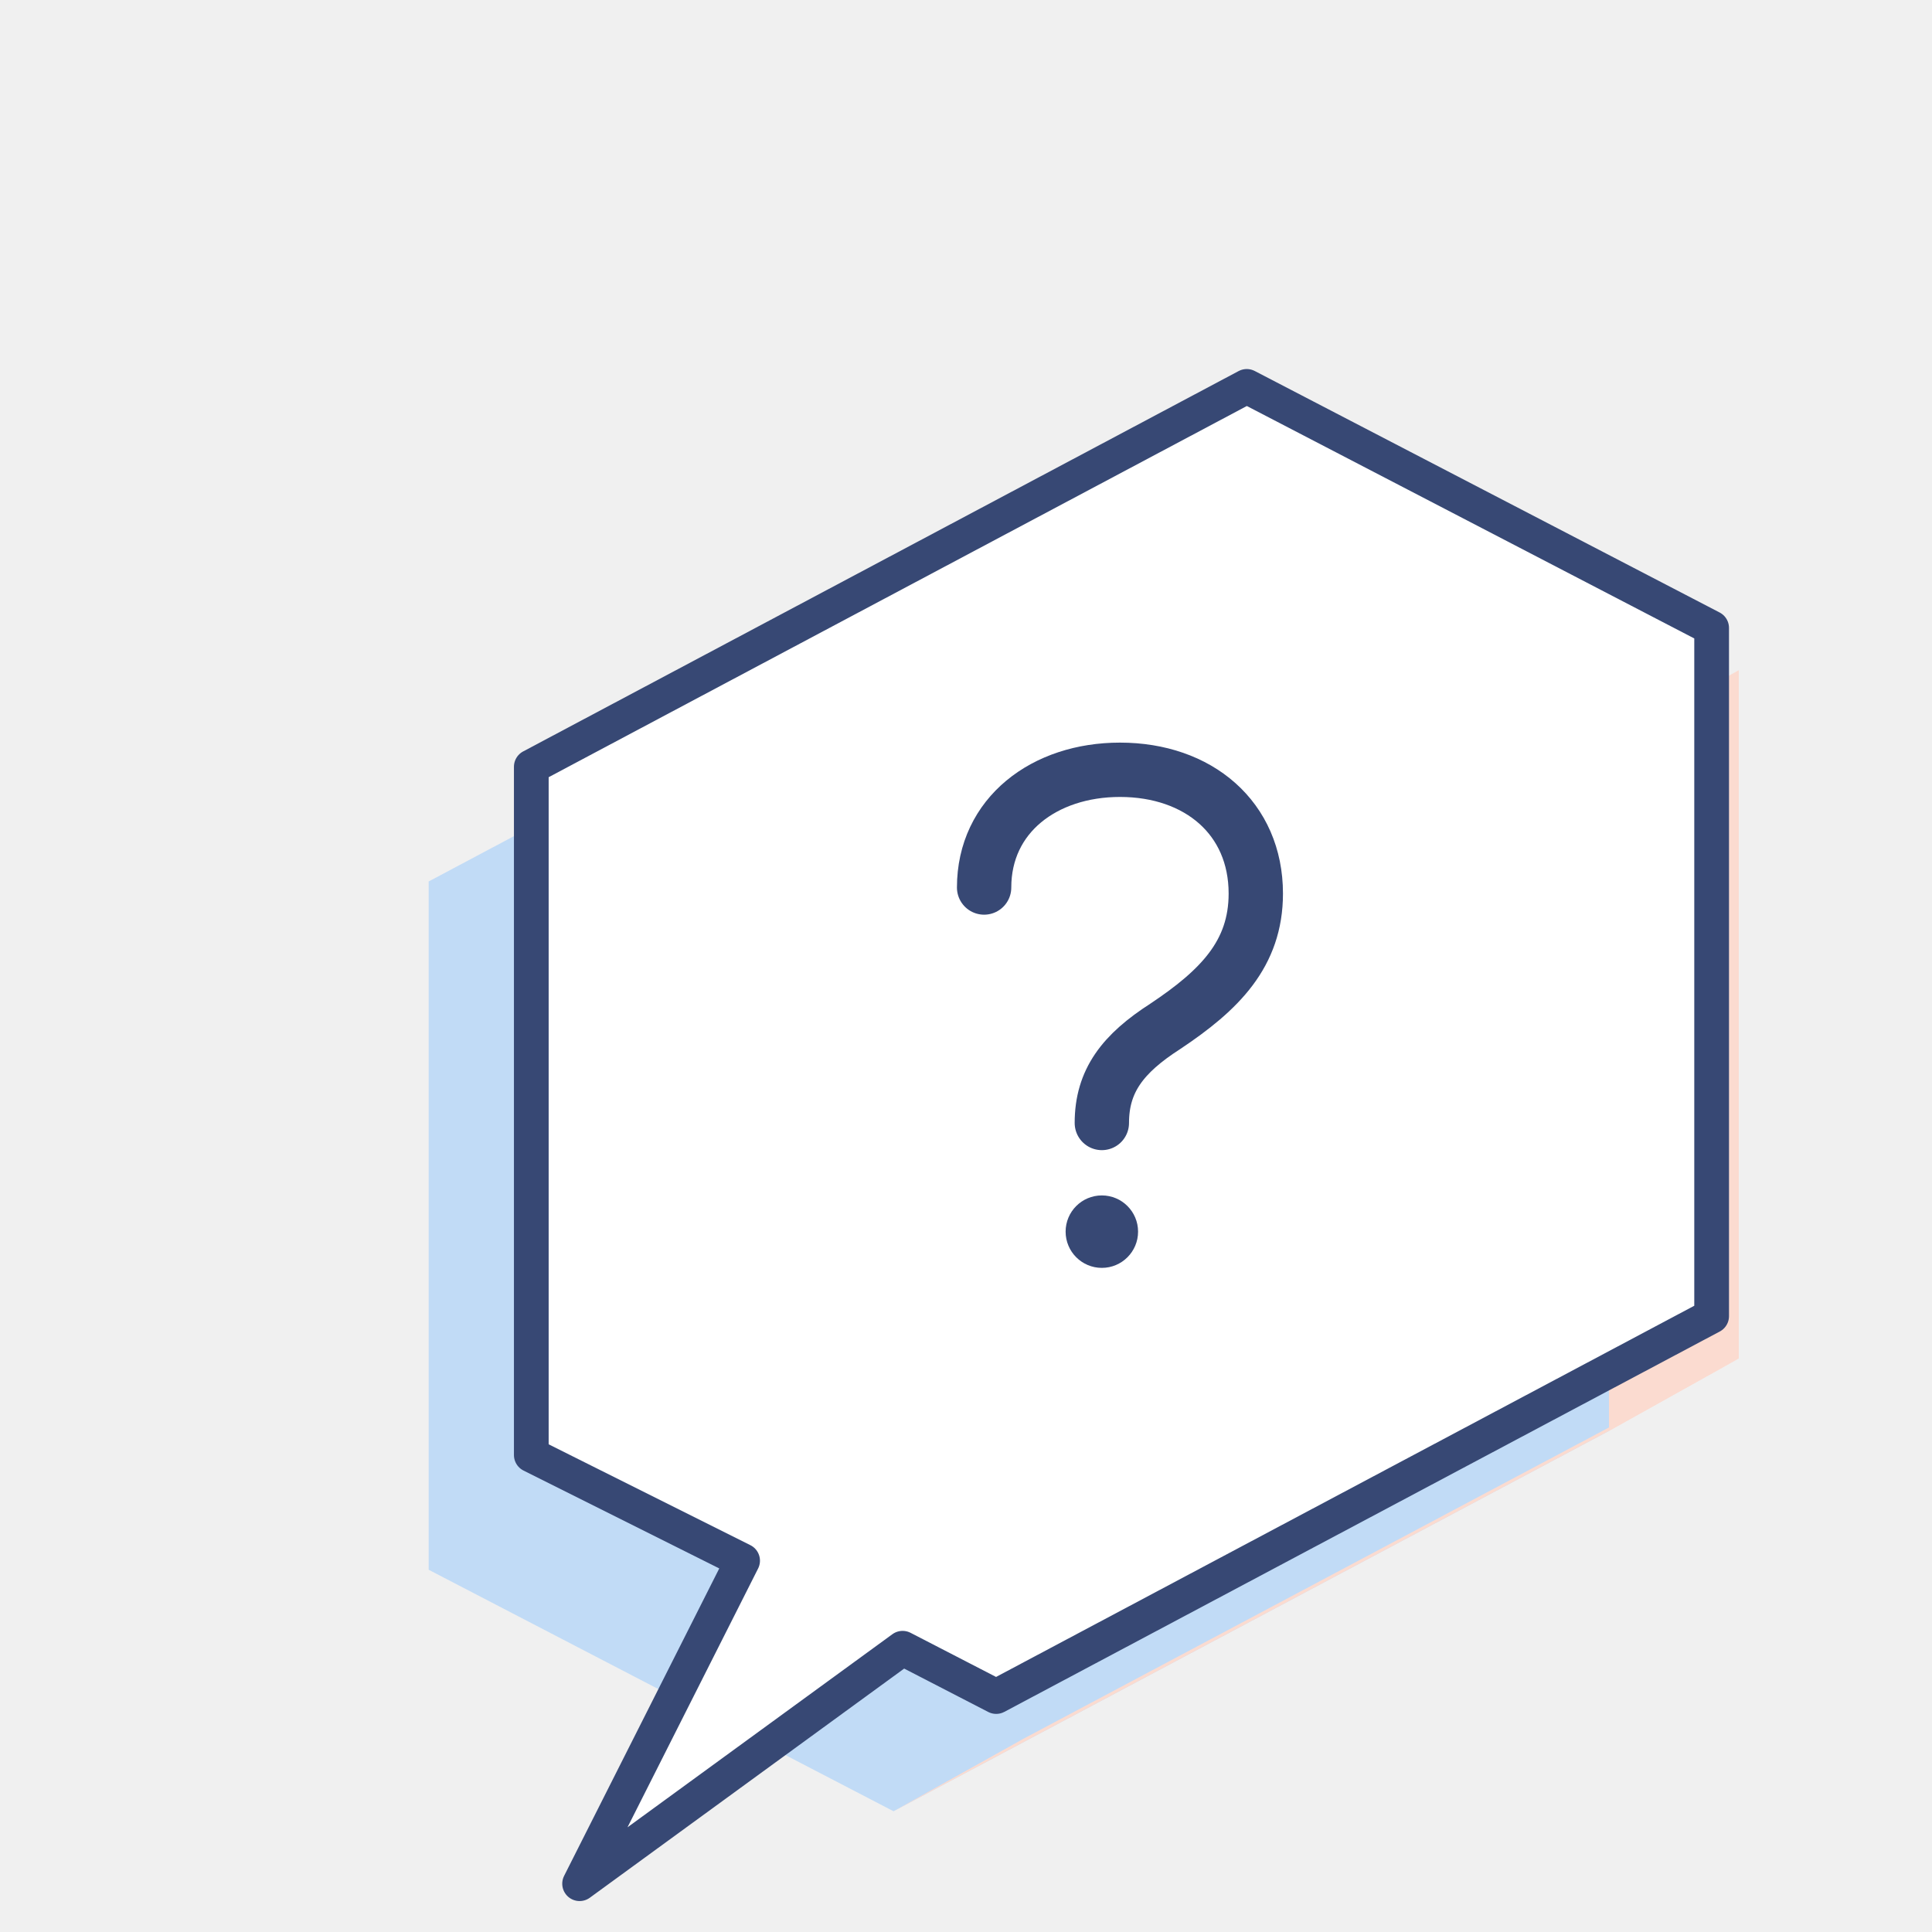
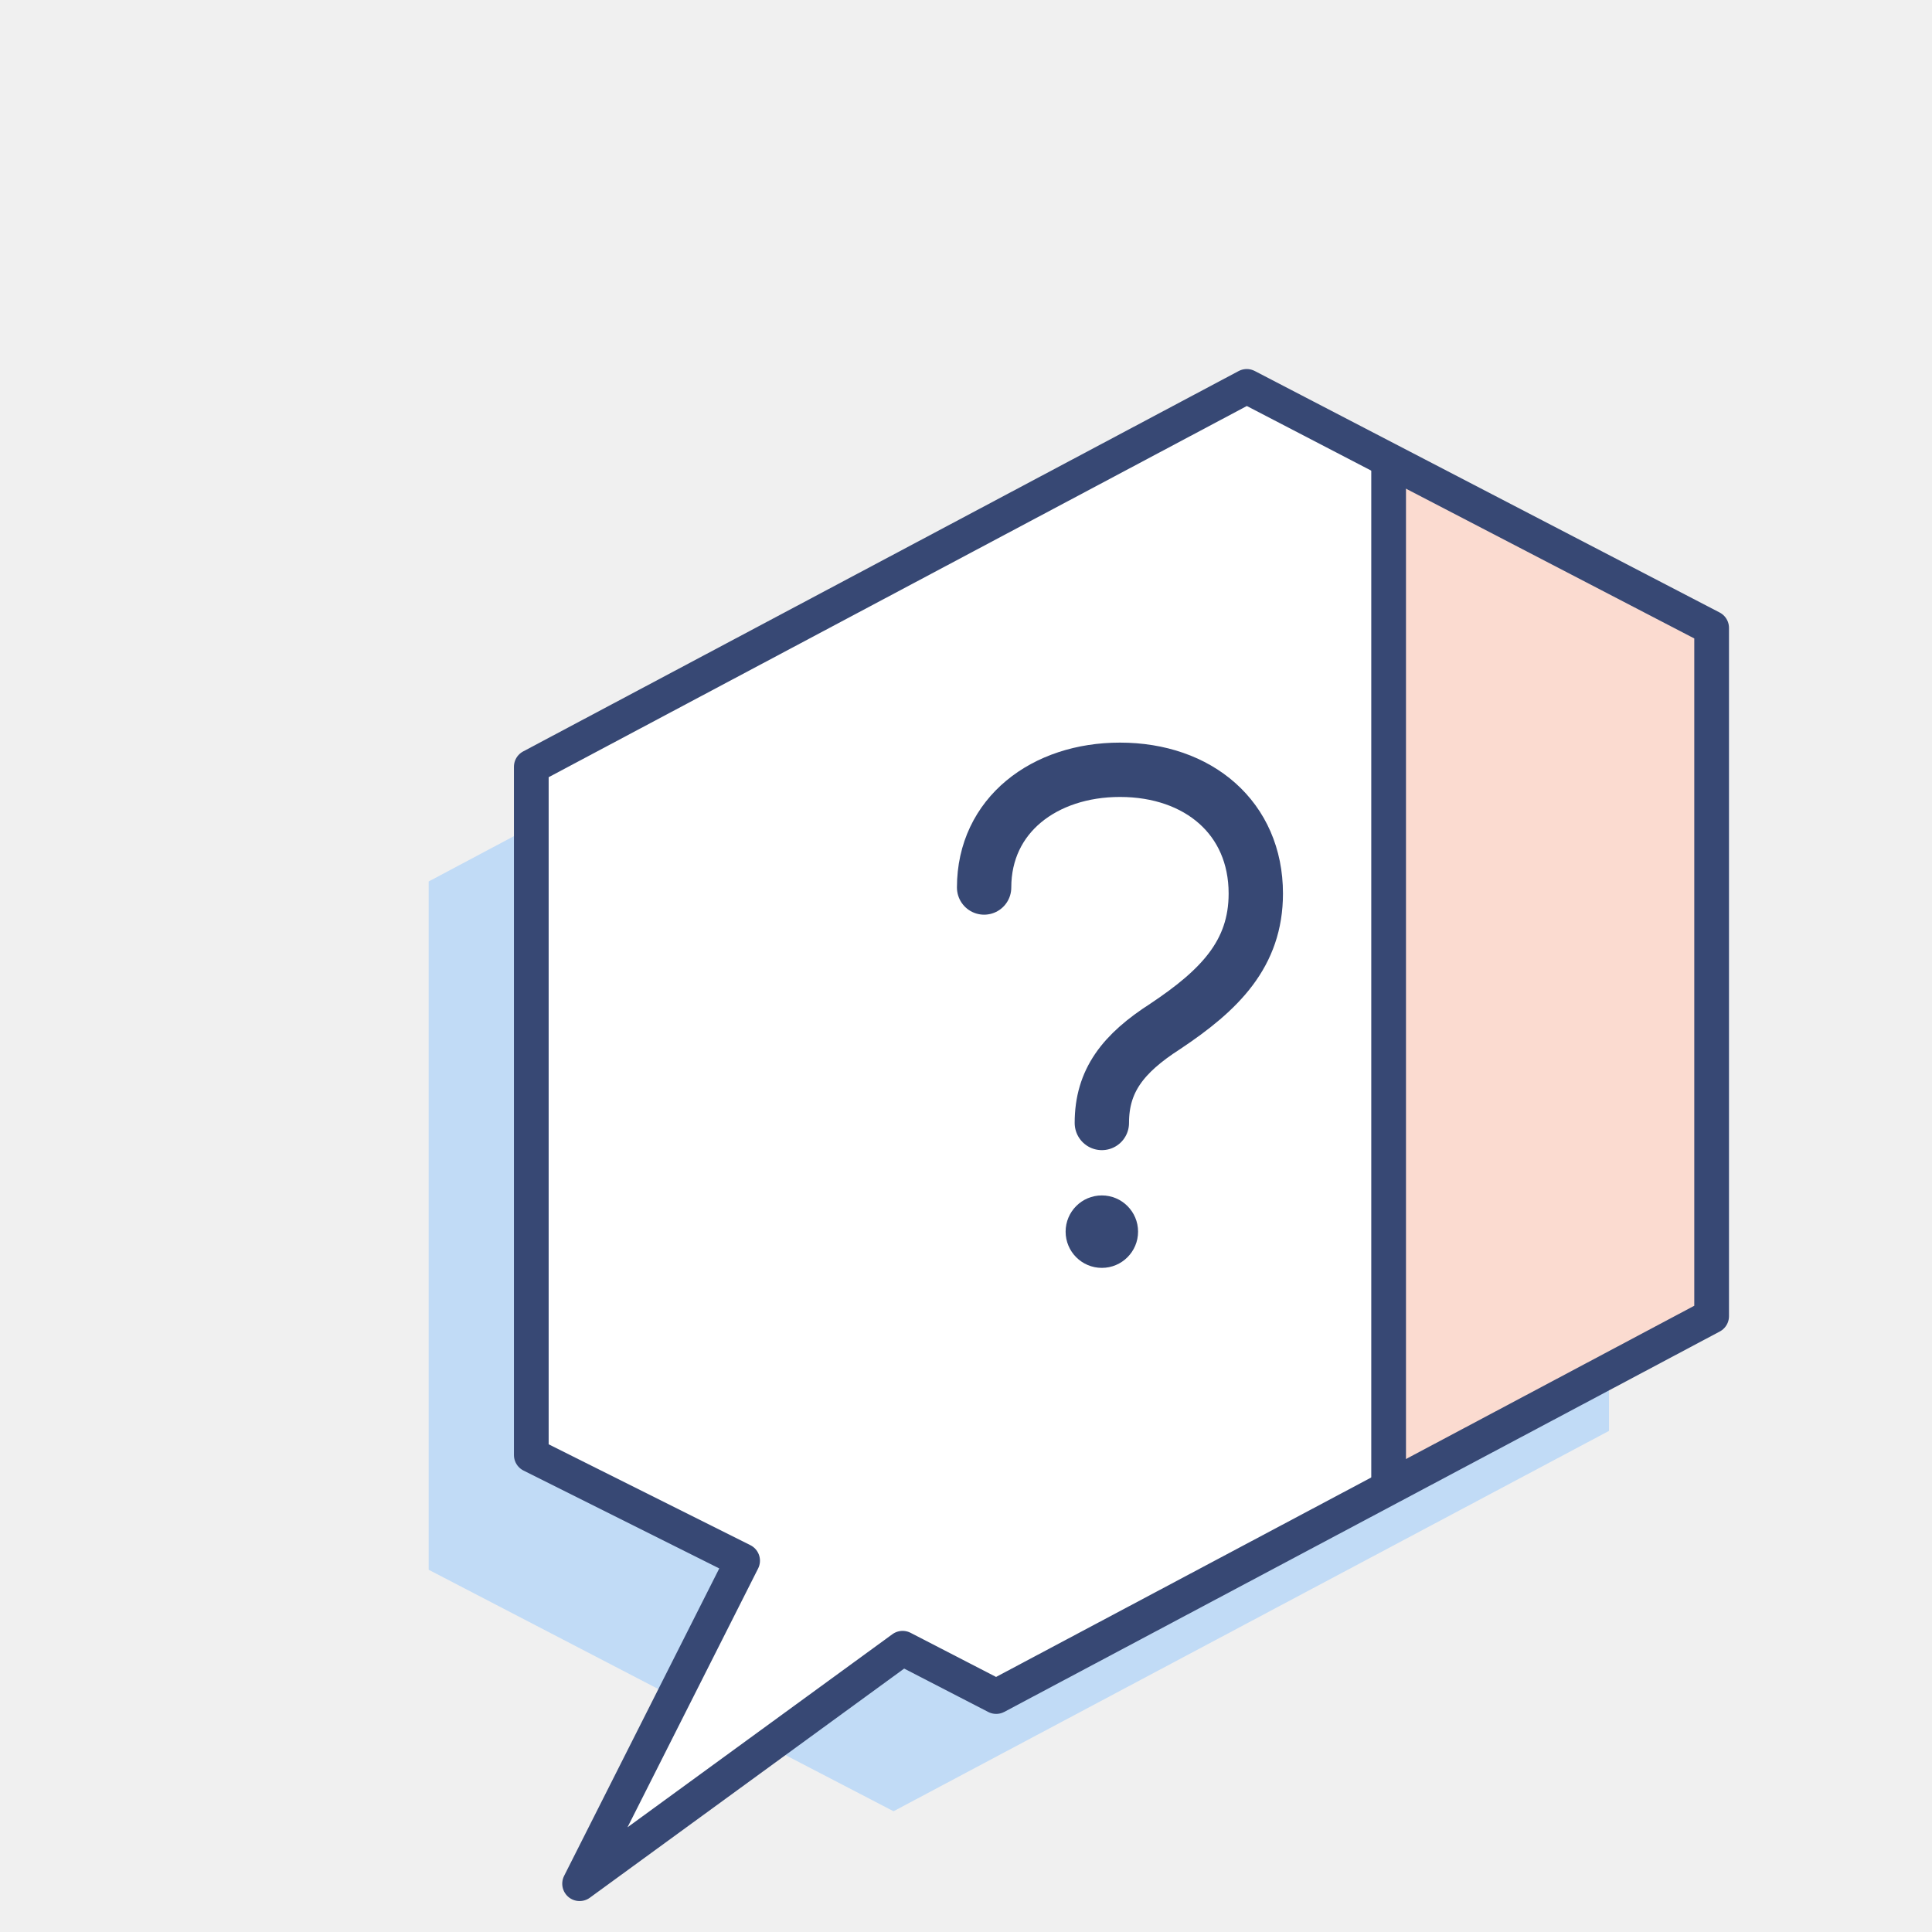
<svg xmlns="http://www.w3.org/2000/svg" width="64" height="64" viewBox="0 0 64 64" fill="none">
  <path d="M14.2 29.2L37.9 16.6L53.3 24.6V47.4L29.6 60L14.2 52Z" fill="#C1DBF6" />
-   <path d="M53.3 24.6L57.6 22.2V45L53.3 47.4Z" fill="#FBDBD0" />
-   <path d="M53.3 47.4L57.6 45L33.9 57.6L29.6 60Z" fill="#FBDBD0" />
-   <path d="M17.6 25.4L41.3 12.8L56.7 20.8V43.6L33 56.2L29.9 54.6L19.2 62.4L24.6 51.7L17.6 48.2Z" fill="white" stroke="#374874" stroke-width="1.15" stroke-linejoin="round" />
+   <path d="M17.6 25.4L41.3 12.8L46 15.2L46 49.3L33 56.2L29.9 54.6L19.2 62.4L24.6 51.7L17.6 48.2Z" fill="white" />
+   <path d="M46 15.2L56.7 20.8V43.6L46 49.3Z" fill="#FBDBD0" />
+   <path d="M17.6 25.4L41.3 12.8L56.7 20.8V43.6L33 56.2L29.9 54.6L19.2 62.4L24.6 51.7L17.6 48.2Z" fill="none" stroke="#374874" stroke-width="1.15" stroke-linejoin="round" />
+   <path d="M46 15.2V49.3" stroke="#374874" stroke-width="1.15" />
  <path d="M32.6 29.4C32.6 27 34.6 25.5 37.1 25.5C39.7 25.5 41.6 27.1 41.6 29.6C41.6 31.6 40.4 32.8 38.6 34C37.2 34.9 36.5 35.8 36.5 37.2" stroke="#374874" stroke-width="1.8" stroke-linecap="round" />
  <circle cx="36.5" cy="40.8" r="1.2" fill="#374874" />
</svg>
